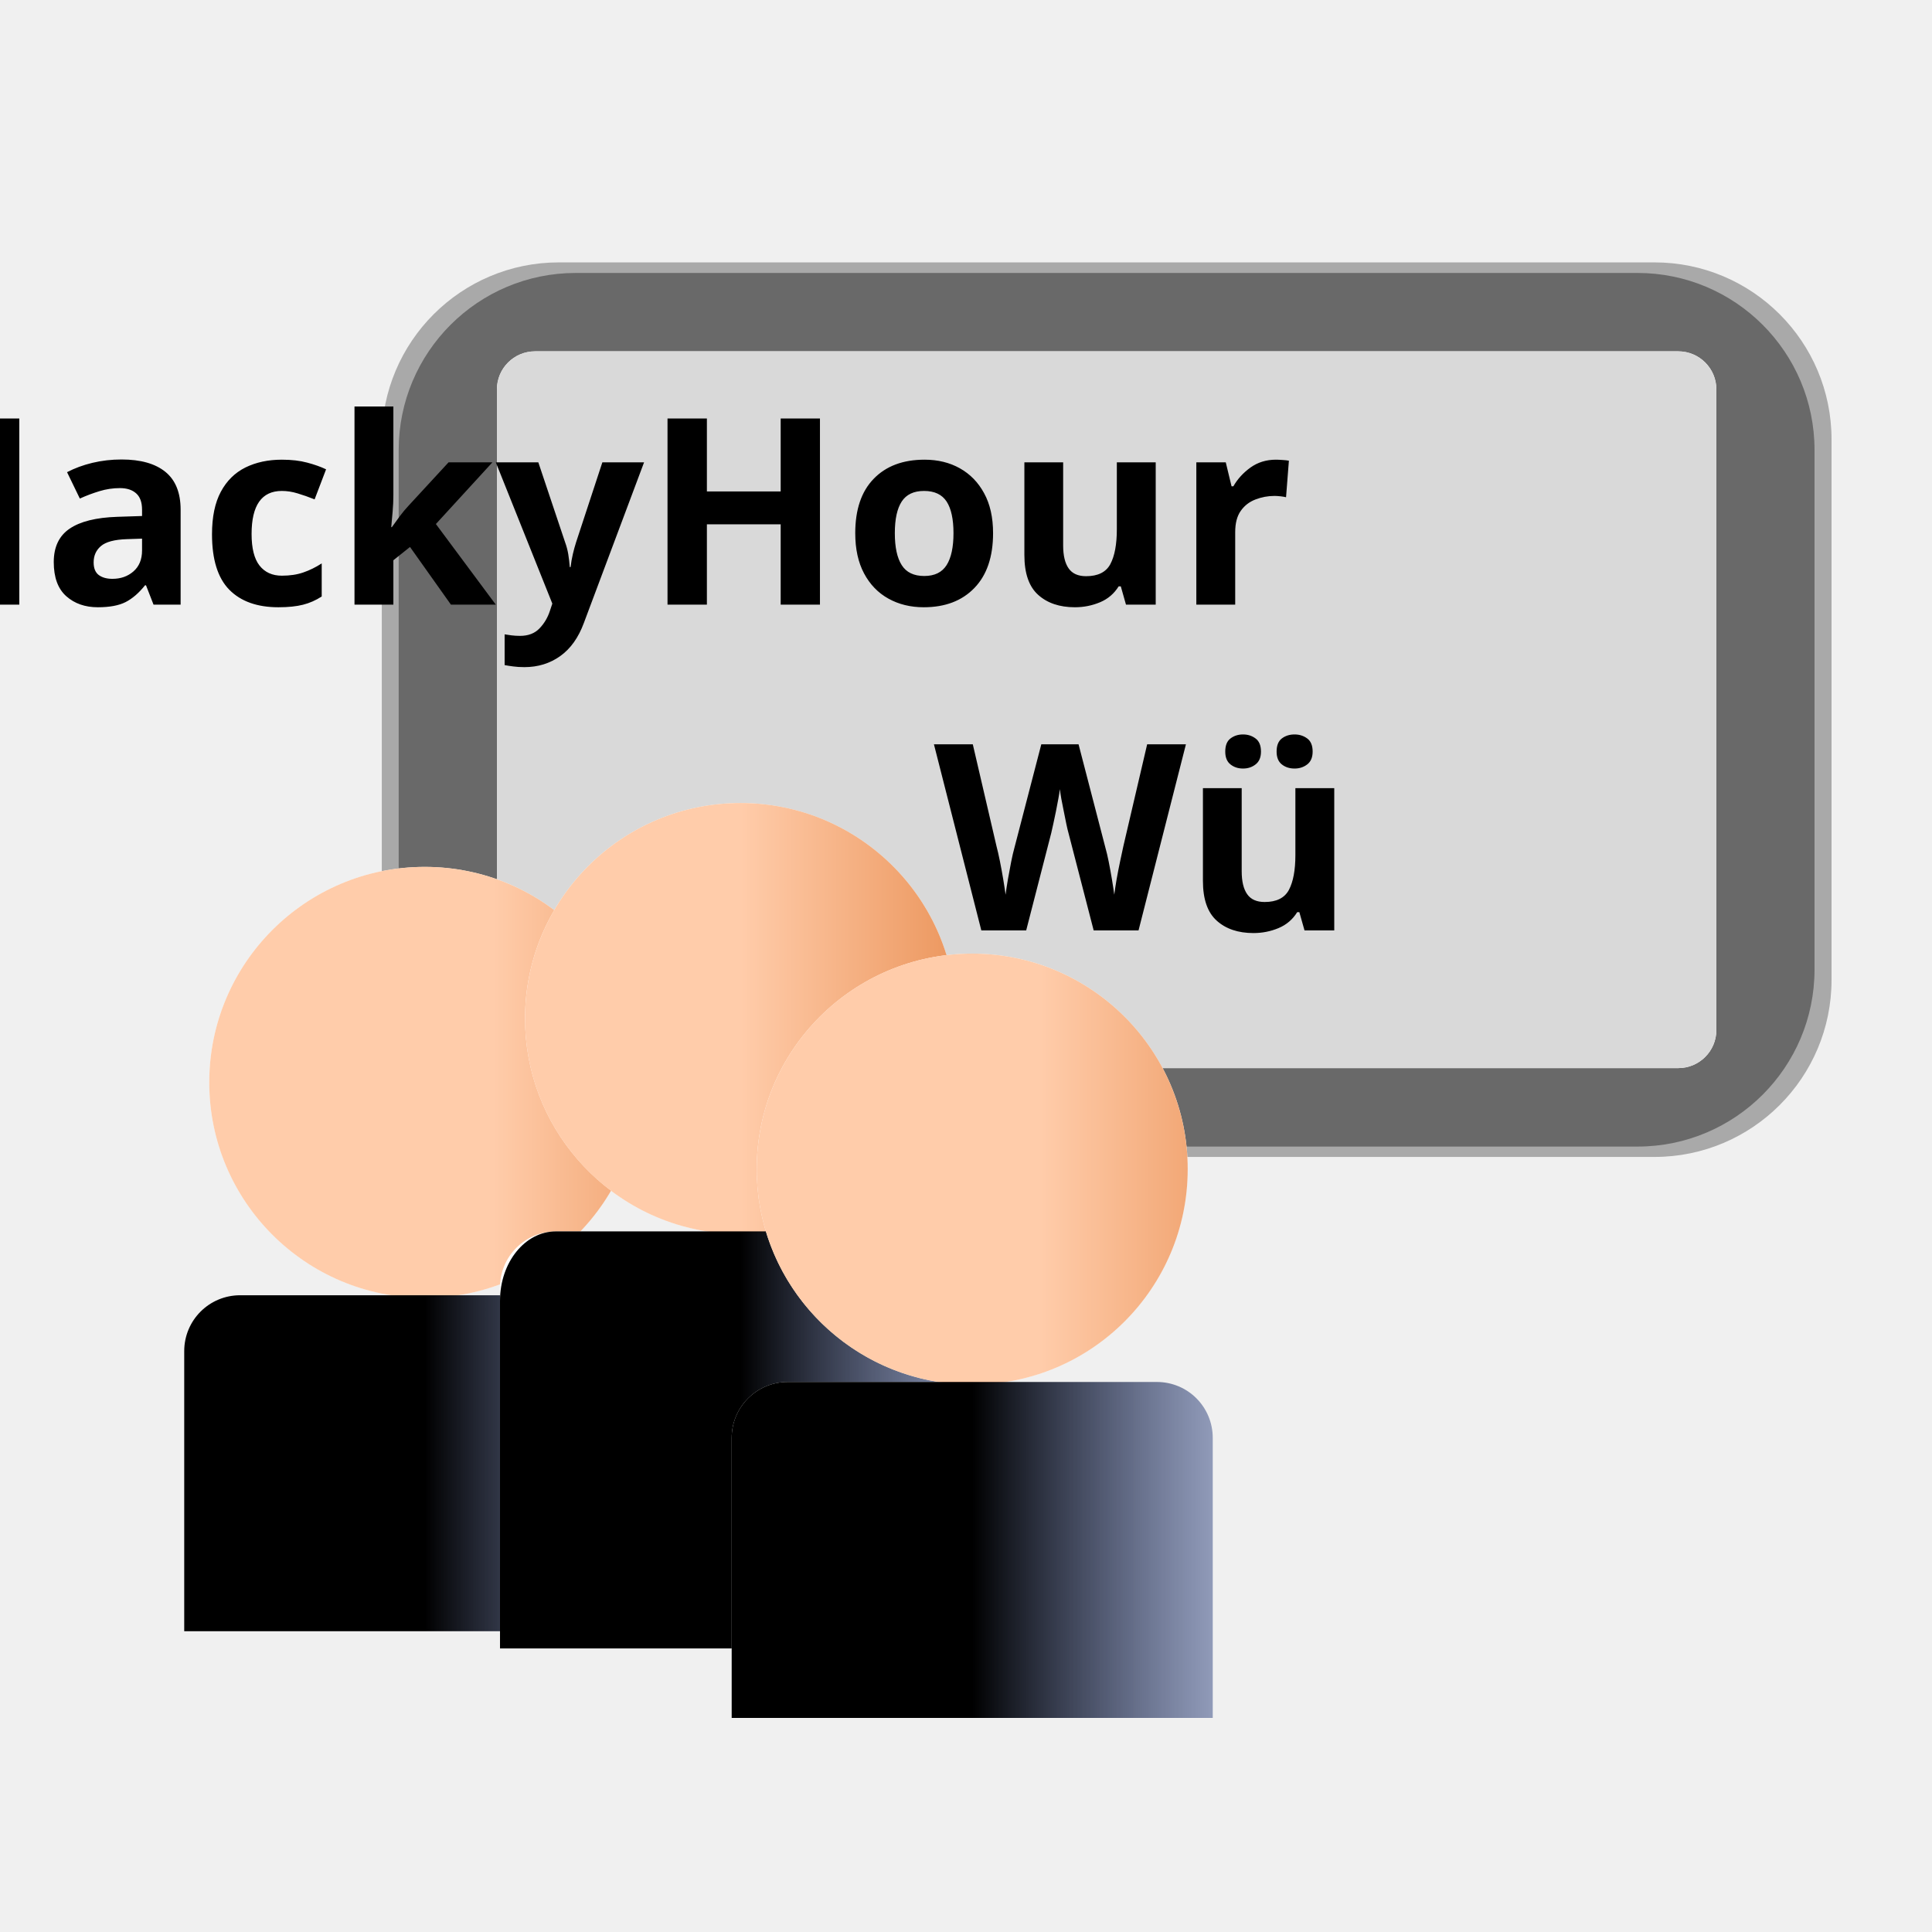
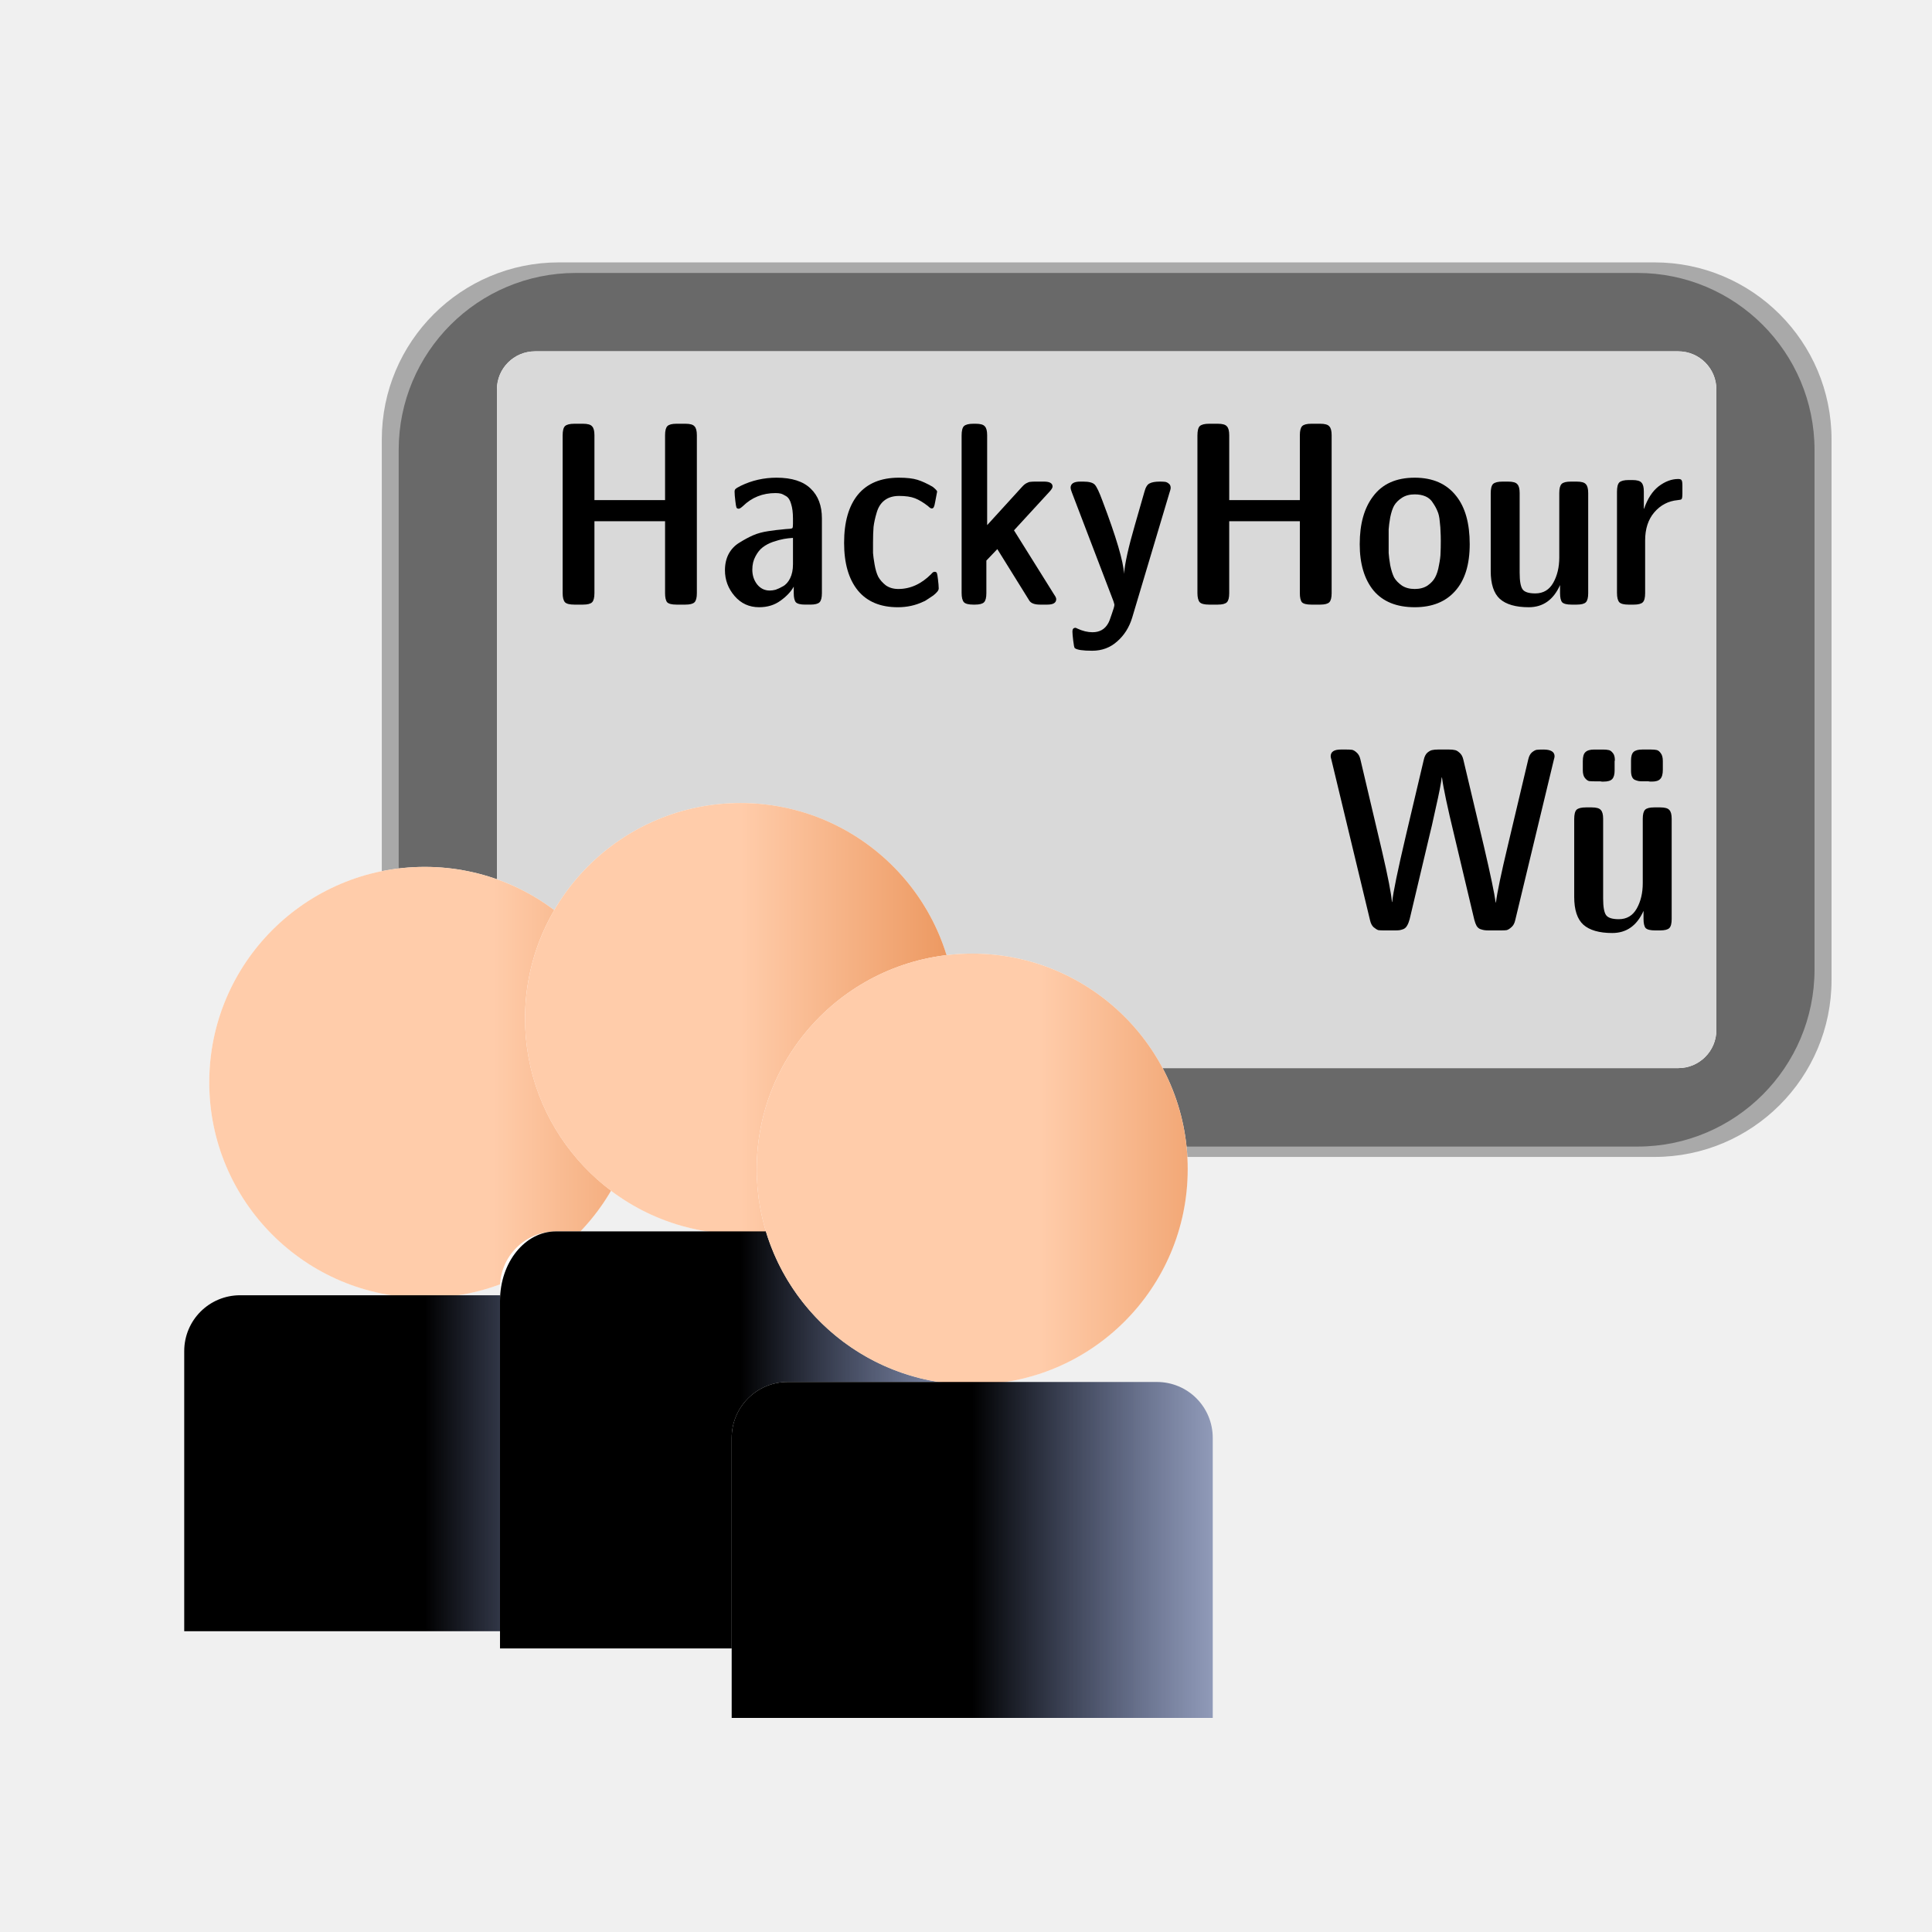
<svg xmlns="http://www.w3.org/2000/svg" xmlns:xlink="http://www.w3.org/1999/xlink" id="svg14040" viewBox="0 0 567.73 567.73" version="1.0" width="567.73" height="567.73">
  <defs id="defs14042">
    <linearGradient id="linearGradient14038" y2="1291.2" gradientUnits="userSpaceOnUse" x2="-302.04" gradientTransform="translate(33.335,10.102)" y1="1291.2" x1="-468.72">
      <stop id="stop13930" style="stop-color:#000000" offset="0" />
      <stop id="stop13932" style="stop-color:#4169e1;stop-opacity:0" offset="1" />
    </linearGradient>
    <linearGradient id="linearGradient14036" y2="1222.1" gradientUnits="userSpaceOnUse" x2="-283.69" y1="1222.1" x1="-520.23" xlink:href="#linearGradient14038">
      <stop id="stop13922" style="stop-color:#ffccaa;stop-opacity:1" offset="0" />
      <stop id="stop13924" style="stop-color:#d45500;stop-opacity:1" offset="1" />
    </linearGradient>
    <linearGradient xlink:href="#linearGradient14038" id="linearGradient4446" gradientUnits="userSpaceOnUse" gradientTransform="translate(33.335,10.102)" x1="-468.72" y1="1291.2" x2="-302.04" y2="1291.2" />
    <linearGradient id="linearGradient14036-7" y2="1222.1" gradientUnits="userSpaceOnUse" x2="-283.69" y1="1222.1" x1="-520.23" xlink:href="#linearGradient14038">
      <stop id="stop13922-8" style="stop-color:#ffccaa;stop-opacity:1" offset="0" />
      <stop id="stop13924-6" style="stop-color:#d45500;stop-opacity:1" offset="1" />
    </linearGradient>
    <linearGradient xlink:href="#linearGradient14038" id="linearGradient4446-4" gradientUnits="userSpaceOnUse" gradientTransform="translate(33.335,10.102)" x1="-468.72" y1="1291.2" x2="-302.04" y2="1291.2" />
    <linearGradient id="linearGradient14036-0" y2="1222.1" gradientUnits="userSpaceOnUse" x2="-283.69" y1="1222.1" x1="-520.23" xlink:href="#linearGradient14038" gradientTransform="matrix(0.3158089,0,0,0.3158089,-240.9102,838.9766)">
      <stop id="stop13922-6" style="stop-color:#ffccaa;stop-opacity:1" offset="0" />
      <stop id="stop13924-8" style="stop-color:#d45500;stop-opacity:1" offset="1" />
    </linearGradient>
    <linearGradient xlink:href="#linearGradient14038" id="linearGradient4446-6" gradientUnits="userSpaceOnUse" gradientTransform="matrix(0.4417278,0,0,0.5483346,-198.1563,568.0552)" x1="-468.72" y1="1291.2" x2="-302.04" y2="1291.2" />
  </defs>
  <g id="layer1" transform="translate(-62.173,-71.352)">
    <g id="g14006" transform="matrix(1.9087,0,0,1.9087,980.87,-1932.7)">
      <g id="g14008" style="fill:#fa8072" transform="matrix(0.1563624,0,0,0.1563624,-219.9202,757.5317)">
        <g id="g14010" transform="matrix(1.2137,0,0,1.1689,485.51,-433.82)">
          <rect id="rect14012" style="fill:#a9a9a9" rx="143.65" ry="149.16" height="753.51" width="1176.1" y="2192.1" x="-1467.7" />
          <rect id="rect14014" style="fill:#696969" rx="143.65" ry="149.16" height="735.88" width="1148.6" y="2201" x="-1454" />
        </g>
        <g id="g14016" transform="matrix(1.1689,0,0,1.1689,-1257.9,-357.95)">
          <g id="g14018" transform="translate(-329.02,-6.2828)">
            <rect id="rect14020" style="fill:#ffffff" rx="32.1" ry="32.1" height="603.76" width="1027.2" y="2208.4" x="393.53" />
            <rect id="rect14022" style="fill:#d9d9d9;fill-opacity:1" rx="32.1" ry="32.1" height="603.76" width="1027.2" y="2208.4" x="393.53" />
          </g>
        </g>
      </g>
      <g id="g14024" transform="translate(56.569,12.122)">
        <g id="g14028" transform="translate(-18.676,-6.8122)">
          <g id="g4440" transform="matrix(0.4417278,0,0,0.4417278,-261.4993,702.941)">
            <path d="m -454.04,1068.9 c -41.46,0 -75.13,33.6 -75.13,75.1 0,37.5 27.57,68.6 63.53,74.2 l -52.75,0 c -10.8,0 -19.5,8.7 -19.5,19.5 l 0,13.7 0,31.2 0,52.7 167.66,0 0,-51.7 0,-32.2 0,-13.7 c 0,-10.8 -8.67,-19.5 -19.47,-19.5 l -52.78,0 c 35.96,-5.6 63.53,-36.7 63.53,-74.2 0,-41.5 -33.63,-75.1 -75.09,-75.1 z" style="fill:#ffffff" id="path14026" transform="translate(18.67603,6.81222)" />
            <g id="g4433">
              <circle id="path14030" style="fill:url(#linearGradient14036);fill-opacity:1" transform="matrix(0.71494,0,0,0.71494,-63.453,330.22)" cx="-520.229" cy="1147.768" r="105.056" />
              <path id="path14032" style="fill:url(#linearGradient4446)" d="m -499.71,1225 c -10.81,0 -19.51,8.7 -19.51,19.5 l 0,13.7 0,31.2 0,52.7 167.67,0 0,-51.7 0,-32.2 0,-13.7 c 0,-10.8 -8.67,-19.5 -19.48,-19.5 l -128.68,0 z" />
            </g>
          </g>
-           <text xml:space="preserve" style="font-style:normal;font-variant:normal;font-weight:600;font-stretch:condensed;font-size:17.834px;line-height:125%;font-family:'CMU Sans Serif Demi Condensed';-inkscape-font-specification:'CMU Sans Serif Demi Condensed, Semi-Bold Condensed';text-align:end;letter-spacing:0px;word-spacing:0px;text-anchor:end;fill:#000000;fill-opacity:1;stroke:none;stroke-width:1px;stroke-linecap:butt;stroke-linejoin:miter;stroke-opacity:1" x="-259.663" y="1137.731" id="text4165">
-             <tspan id="tspan4167" x="-259.663" y="1137.731" style="font-style:normal;font-variant:normal;font-weight:600;font-stretch:condensed;font-size:40.126px;font-family:'CMU Sans Serif Demi Condensed';-inkscape-font-specification:'CMU Sans Serif Demi Condensed, Semi-Bold Condensed';text-align:end;text-anchor:end">HackyHour</tspan>
-             <tspan x="-259.663" y="1187.889" style="font-style:normal;font-variant:normal;font-weight:600;font-stretch:condensed;font-size:40.126px;font-family:'CMU Sans Serif Demi Condensed';-inkscape-font-specification:'CMU Sans Serif Demi Condensed, Semi-Bold Condensed';text-align:end;text-anchor:end" id="tspan4530">Wü</tspan>
-           </text>
+           <g style="font-style:normal;font-variant:normal;font-weight:600;font-stretch:condensed;font-size:17.834px;line-height:125%;font-family:'CMU Sans Serif Demi Condensed';-inkscape-font-specification:'CMU Sans Serif Demi Condensed, Semi-Bold Condensed';text-align:end;letter-spacing:0px;word-spacing:0px;text-anchor:end;fill:#000000;fill-opacity:1;stroke:none;stroke-width:1px;stroke-linecap:butt;stroke-linejoin:miter;stroke-opacity:1" id="text4165">
+             <path d="m -432.591,1135.926 0,-24.236 q 0,-1.083 0.361,-1.444 0.401,-0.361 1.445,-0.361 l 1.324,0 q 1.083,0 1.404,0.401 0.361,0.361 0.361,1.364 l 0,9.991 10.874,0 0,-9.991 q 0,-1.043 0.361,-1.404 0.361,-0.361 1.404,-0.361 l 1.364,0 q 1.083,0 1.404,0.401 0.361,0.361 0.361,1.364 l 0,24.316 q 0,1.043 -0.361,1.404 -0.361,0.361 -1.404,0.361 l -1.364,0 q -1.083,0 -1.445,-0.361 -0.321,-0.401 -0.321,-1.404 l 0,-11.075 -10.874,0 0,11.075 q 0,1.043 -0.361,1.404 -0.361,0.361 -1.404,0.361 l -1.324,0 q -1.083,0 -1.445,-0.361 -0.361,-0.401 -0.361,-1.445 z" style="font-style:normal;font-variant:normal;font-weight:600;font-stretch:condensed;font-size:40.126px;font-family:'CMU Sans Serif Demi Condensed';-inkscape-font-specification:'CMU Sans Serif Demi Condensed, Semi-Bold Condensed';text-align:end;text-anchor:end" id="path4176" />
+             <path d="m -407.603,1132.435 q 0,-1.404 0.562,-2.488 0.602,-1.124 1.685,-1.766 1.083,-0.682 2.087,-1.123 1.003,-0.441 2.367,-0.642 1.364,-0.201 1.966,-0.241 0.602,-0.08 1.364,-0.12 0.321,-0.04 0.361,-0.12 0.08,-0.12 0.08,-0.642 l 0,-0.802 q 0,-1.364 -0.281,-2.247 -0.241,-0.883 -0.762,-1.204 -0.522,-0.321 -0.843,-0.401 -0.321,-0.08 -0.803,-0.08 -2.969,0 -5.016,2.006 -0.441,0.401 -0.642,0.401 -0.281,0 -0.361,-0.201 -0.08,-0.241 -0.161,-0.963 -0.12,-0.963 -0.12,-1.445 0,-0.321 0.161,-0.441 0.161,-0.161 0.803,-0.482 2.568,-1.244 5.497,-1.244 3.531,0 5.257,1.685 1.725,1.645 1.725,4.574 l 0,11.516 q 0,1.043 -0.361,1.404 -0.361,0.361 -1.404,0.361 l -0.803,0 q -1.083,0 -1.445,-0.361 -0.321,-0.401 -0.321,-1.404 l 0,-1.003 q -0.642,1.164 -2.046,2.167 -1.364,1.003 -3.29,1.003 -2.287,0 -3.772,-1.726 -1.485,-1.725 -1.485,-3.972 z m 4.213,-0.08 q 0,1.324 0.762,2.287 0.762,0.923 1.926,0.923 0.401,0 0.883,-0.12 0.482,-0.161 1.124,-0.522 0.682,-0.361 1.124,-1.244 0.441,-0.883 0.441,-2.167 l 0,-4.053 q -0.722,0.04 -1.404,0.161 -0.682,0.12 -1.645,0.441 -0.923,0.321 -1.605,0.843 -0.642,0.481 -1.124,1.404 -0.482,0.883 -0.482,2.046 z" style="font-style:normal;font-variant:normal;font-weight:600;font-stretch:condensed;font-size:40.126px;font-family:'CMU Sans Serif Demi Condensed';-inkscape-font-specification:'CMU Sans Serif Demi Condensed, Semi-Bold Condensed';text-align:end;text-anchor:end" id="path4178" />
+             <path d="m -389.259,1128.221 q 0,-4.815 2.127,-7.423 2.167,-2.608 6.3,-2.608 1.806,0 2.849,0.321 1.043,0.321 2.367,1.083 0.642,0.522 0.682,0.722 0,0.08 -0.281,1.485 -0.12,0.722 -0.241,0.923 -0.08,0.201 -0.321,0.201 -0.201,0 -0.562,-0.361 -1.083,-0.843 -2.006,-1.204 -0.923,-0.361 -2.448,-0.361 -1.364,0 -2.247,0.682 -0.843,0.642 -1.204,1.886 -0.361,1.204 -0.482,2.207 -0.08,1.003 -0.08,2.408 0,0.963 0,1.605 0.04,0.602 0.241,1.766 0.201,1.164 0.562,1.886 0.401,0.722 1.164,1.324 0.803,0.562 1.926,0.562 2.769,0 5.056,-2.287 0.281,-0.361 0.522,-0.361 0.281,0 0.361,0.201 0.08,0.201 0.161,0.923 0.12,0.963 0.12,1.444 0,0.241 -0.241,0.522 -0.241,0.281 -0.602,0.562 -0.361,0.241 -0.722,0.481 -0.321,0.201 -0.562,0.361 l -0.281,0.12 q -1.766,0.843 -3.892,0.843 -4.013,0 -6.139,-2.568 -2.127,-2.608 -2.127,-7.343 z" style="font-style:normal;font-variant:normal;font-weight:600;font-stretch:condensed;font-size:40.126px;font-family:'CMU Sans Serif Demi Condensed';-inkscape-font-specification:'CMU Sans Serif Demi Condensed, Semi-Bold Condensed';text-align:end;text-anchor:end" id="path4180" />
+             <path d="m -371.167,1135.926 0,-24.236 q 0,-1.083 0.361,-1.444 0.401,-0.361 1.445,-0.361 l 0.361,0 q 1.083,0 1.404,0.401 0.361,0.361 0.361,1.364 l 0,13.844 5.377,-5.899 q 0.361,-0.401 0.682,-0.562 0.361,-0.201 0.602,-0.201 0.241,-0.04 0.762,-0.04 l 1.324,0 q 1.324,0 1.324,0.762 0,0.281 -0.482,0.802 l -5.457,5.939 6.22,9.951 q 0.281,0.401 0.281,0.642 0,0.843 -1.364,0.843 l -1.124,0 q -1.244,0 -1.645,-0.602 l -4.936,-7.945 -1.685,1.766 0,5.016 q 0,1.043 -0.361,1.404 -0.361,0.361 -1.404,0.361 l -0.241,0 q -1.083,0 -1.445,-0.361 -0.361,-0.401 -0.361,-1.445 z" style="font-style:normal;font-variant:normal;font-weight:600;font-stretch:condensed;font-size:40.126px;font-family:'CMU Sans Serif Demi Condensed';-inkscape-font-specification:'CMU Sans Serif Demi Condensed, Semi-Bold Condensed';text-align:end;text-anchor:end" id="path4182" />
+             <path d="m -354.391,1119.755 q 0,-0.963 1.485,-0.963 l 0.482,0 q 1.324,0 1.766,0.481 0.441,0.481 1.164,2.448 3.21,8.467 3.33,11.275 0.201,-2.448 1.645,-7.423 l 1.485,-5.176 q 0.281,-1.083 0.803,-1.324 0.522,-0.281 1.565,-0.281 0.562,0 0.843,0.04 0.281,0.04 0.562,0.281 0.281,0.201 0.281,0.682 0,0.161 -0.201,0.762 l -5.738,19.22 q -0.682,2.207 -2.287,3.611 -1.605,1.444 -3.852,1.444 -2.167,0 -2.688,-0.401 -0.12,-0.12 -0.241,-1.164 -0.12,-1.003 -0.12,-1.404 0,-0.562 0.482,-0.562 0.04,0 0.12,0.04 0.08,0.04 0.161,0.08 1.204,0.562 2.327,0.562 1.645,0 2.408,-1.364 0.201,-0.321 0.562,-1.445 0.401,-1.123 0.401,-1.404 0,-0.12 -0.161,-0.602 l -6.38,-16.692 q -0.201,-0.522 -0.201,-0.722 z" style="font-style:normal;font-variant:normal;font-weight:600;font-stretch:condensed;font-size:40.126px;font-family:'CMU Sans Serif Demi Condensed';-inkscape-font-specification:'CMU Sans Serif Demi Condensed, Semi-Bold Condensed';text-align:end;text-anchor:end" id="path4184" />
+             <path d="m -334.862,1135.926 0,-24.236 q 0,-1.083 0.361,-1.444 0.401,-0.361 1.445,-0.361 l 1.324,0 q 1.083,0 1.404,0.401 0.361,0.361 0.361,1.364 l 0,9.991 10.874,0 0,-9.991 q 0,-1.043 0.361,-1.404 0.361,-0.361 1.404,-0.361 l 1.364,0 q 1.083,0 1.404,0.401 0.361,0.361 0.361,1.364 l 0,24.316 q 0,1.043 -0.361,1.404 -0.361,0.361 -1.404,0.361 l -1.364,0 q -1.083,0 -1.445,-0.361 -0.321,-0.401 -0.321,-1.404 l 0,-11.075 -10.874,0 0,11.075 q 0,1.043 -0.361,1.404 -0.361,0.361 -1.404,0.361 l -1.324,0 q -1.083,0 -1.445,-0.361 -0.361,-0.401 -0.361,-1.445 z" style="font-style:normal;font-variant:normal;font-weight:600;font-stretch:condensed;font-size:40.126px;font-family:'CMU Sans Serif Demi Condensed';-inkscape-font-specification:'CMU Sans Serif Demi Condensed, Semi-Bold Condensed';text-align:end;text-anchor:end" id="path4186" />
+             <path d="m -309.875,1128.422 q 0,-4.655 2.046,-7.343 2.127,-2.889 6.42,-2.889 4.173,0 6.38,2.809 2.087,2.608 2.087,7.423 0,4.735 -2.247,7.223 -2.207,2.488 -6.22,2.488 -4.173,0 -6.34,-2.568 -2.127,-2.608 -2.127,-7.142 z m 4.454,-2.287 q 0,0.642 0,1.806 0,1.164 0,1.846 0.04,0.682 0.241,1.886 0.241,1.164 0.602,1.886 0.401,0.682 1.204,1.244 0.803,0.522 1.966,0.522 1.164,0 1.966,-0.522 0.803,-0.562 1.164,-1.244 0.401,-0.722 0.602,-1.886 0.241,-1.204 0.241,-1.886 0.04,-0.682 0.04,-1.846 0,-0.923 -0.04,-1.445 0,-0.562 -0.12,-1.565 -0.08,-1.003 -0.361,-1.605 -0.241,-0.602 -0.682,-1.244 -0.401,-0.682 -1.124,-1.003 -0.722,-0.321 -1.685,-0.321 -1.164,0 -1.966,0.522 -0.803,0.522 -1.204,1.204 -0.361,0.642 -0.602,1.806 -0.201,1.164 -0.241,1.846 z" style="font-style:normal;font-variant:normal;font-weight:600;font-stretch:condensed;font-size:40.126px;font-family:'CMU Sans Serif Demi Condensed';-inkscape-font-specification:'CMU Sans Serif Demi Condensed, Semi-Bold Condensed';text-align:end;text-anchor:end" id="path4188" />
+             <path d="m -289.707,1132.555 0,-11.957 q 0,-1.083 0.361,-1.444 0.401,-0.361 1.445,-0.361 l 0.883,0 q 1.083,0 1.404,0.401 0.361,0.361 0.361,1.364 l 0,12.278 q 0,1.886 0.441,2.528 0.441,0.642 1.966,0.642 1.846,0 2.769,-1.645 0.923,-1.645 0.923,-3.892 l 0,-9.911 q 0,-1.043 0.361,-1.404 0.361,-0.361 1.404,-0.361 l 0.923,0 q 1.083,0 1.404,0.401 0.361,0.361 0.361,1.364 l 0,15.408 q 0,1.043 -0.361,1.404 -0.361,0.361 -1.404,0.361 l -0.803,0 q -1.083,0 -1.445,-0.361 -0.321,-0.401 -0.321,-1.404 l 0,-1.244 q -1.525,3.411 -4.815,3.411 -3.009,0 -4.454,-1.284 -1.404,-1.284 -1.404,-4.293 z" style="font-style:normal;font-variant:normal;font-weight:600;font-stretch:condensed;font-size:40.126px;font-family:'CMU Sans Serif Demi Condensed';-inkscape-font-specification:'CMU Sans Serif Demi Condensed, Semi-Bold Condensed';text-align:end;text-anchor:end" id="path4190" />
+             <path d="m -270.269,1135.926 0,-15.569 q 0,-1.083 0.361,-1.444 0.401,-0.361 1.445,-0.361 l 0.562,0 q 1.083,0 1.404,0.401 0.361,0.361 0.361,1.364 l 0,2.648 0.04,0 q 0.803,-2.327 2.247,-3.451 1.485,-1.123 3.009,-1.123 0.441,0 0.522,0.201 0.12,0.161 0.12,0.843 l 0,1.164 q 0,0.722 -0.12,0.883 -0.08,0.12 -0.602,0.161 -2.167,0.201 -3.611,1.886 -1.404,1.645 -1.404,4.334 l 0,8.105 q 0,1.043 -0.361,1.404 -0.361,0.361 -1.404,0.361 l -0.762,0 q -1.083,0 -1.445,-0.361 -0.361,-0.401 -0.361,-1.445 z" style="font-style:normal;font-variant:normal;font-weight:600;font-stretch:condensed;font-size:40.126px;font-family:'CMU Sans Serif Demi Condensed';-inkscape-font-specification:'CMU Sans Serif Demi Condensed, Semi-Bold Condensed';text-align:end;text-anchor:end" id="path4192" />
+             <path d="m -314.347,1161.084 q 0,-1.043 1.565,-1.043 l 0.843,0 q 0.522,0 0.843,0.04 0.321,0.04 0.722,0.401 0.441,0.361 0.602,1.083 l 3.33,14.124 q 1.364,5.858 1.525,7.825 l 0.04,0 q 0.201,-2.127 2.127,-10.312 l 2.729,-11.556 q 0.161,-0.762 0.562,-1.123 0.441,-0.361 0.762,-0.401 0.321,-0.08 0.883,-0.08 l 1.725,0 q 0.522,0 0.843,0.08 0.321,0.04 0.722,0.401 0.441,0.361 0.602,1.083 l 3.17,13.362 q 1.525,6.541 1.806,8.627 l 0.04,0 q 0.281,-2.287 1.846,-8.828 l 3.13,-13.201 q 0.161,-0.722 0.562,-1.083 0.441,-0.361 0.762,-0.401 0.361,-0.04 1.003,-0.04 1.725,0 1.725,1.043 0,0.161 -0.12,0.562 l -5.939,24.677 q -0.161,0.722 -0.602,1.083 -0.401,0.361 -0.722,0.441 -0.281,0.04 -0.843,0.04 l -1.926,0 q -0.441,0 -0.682,-0.04 -0.241,-0.04 -0.602,-0.161 -0.321,-0.12 -0.562,-0.481 -0.201,-0.361 -0.361,-0.963 l -3.09,-13.001 q -1.565,-6.46 -1.886,-8.908 l -0.04,0 q -0.161,1.405 -0.923,4.735 -0.722,3.33 -0.923,4.053 l -3.09,13.041 q -0.161,0.602 -0.401,1.003 -0.201,0.361 -0.562,0.522 -0.321,0.12 -0.562,0.161 -0.241,0.04 -0.682,0.04 l -1.725,0 q -0.562,0 -0.883,-0.04 -0.281,-0.08 -0.722,-0.441 -0.401,-0.361 -0.562,-1.083 l -5.939,-24.677 q -0.12,-0.401 -0.12,-0.562 z" style="font-style:normal;font-variant:normal;font-weight:600;font-stretch:condensed;font-size:40.126px;font-family:'CMU Sans Serif Demi Condensed';-inkscape-font-specification:'CMU Sans Serif Demi Condensed, Semi-Bold Condensed';text-align:end;text-anchor:end" id="path4194" />
+             <path d="m -276.854,1182.713 0,-11.958 q 0,-1.083 0.361,-1.444 0.401,-0.361 1.445,-0.361 l 0.883,0 q 1.083,0 1.404,0.401 0.361,0.361 0.361,1.364 l 0,12.278 q 0,1.886 0.441,2.528 0.441,0.642 1.966,0.642 1.846,0 2.769,-1.645 0.923,-1.645 0.923,-3.892 l 0,-9.911 q 0,-1.043 0.361,-1.404 0.361,-0.361 1.404,-0.361 l 0.923,0 q 1.083,0 1.404,0.401 0.361,0.361 0.361,1.364 l 0,15.408 q 0,1.043 -0.361,1.404 -0.361,0.361 -1.404,0.361 l -0.803,0 q -1.083,0 -1.445,-0.361 -0.321,-0.401 -0.321,-1.404 l 0,-1.244 q -1.525,3.411 -4.815,3.411 -3.009,0 -4.454,-1.284 -1.404,-1.284 -1.404,-4.293 z m 1.324,-19.501 0,-1.404 q 0,-1.003 0.401,-1.364 0.401,-0.401 1.364,-0.401 l 1.324,0 q 0.562,0 0.883,0.08 0.321,0.04 0.642,0.441 0.321,0.361 0.321,1.123 0,0.04 -0.04,0.161 0,0.12 0,0.201 l 0,1.244 q 0,0.883 -0.361,1.284 -0.361,0.401 -1.324,0.401 -0.08,0 -0.281,0 -0.161,-0.04 -0.241,-0.04 l -0.843,0 q -0.562,0 -0.883,-0.04 -0.321,-0.08 -0.642,-0.481 -0.321,-0.401 -0.321,-1.204 z m 7.423,0.08 0,-1.565 q 0,-0.963 0.401,-1.324 0.401,-0.361 1.324,-0.361 l 1.364,0 q 0.562,0 0.883,0.08 0.321,0.08 0.602,0.481 0.321,0.401 0.321,1.204 l 0,1.364 q 0,1.003 -0.401,1.404 -0.361,0.401 -1.284,0.401 -0.08,0 -0.281,0 -0.161,-0.04 -0.241,-0.04 l -0.883,0 q -0.401,0 -0.642,-0.04 -0.201,-0.04 -0.522,-0.161 -0.321,-0.12 -0.482,-0.481 -0.161,-0.361 -0.161,-0.963 z" style="font-style:normal;font-variant:normal;font-weight:600;font-stretch:condensed;font-size:40.126px;font-family:'CMU Sans Serif Demi Condensed';-inkscape-font-specification:'CMU Sans Serif Demi Condensed, Semi-Bold Condensed';text-align:end;text-anchor:end" id="path4196" />
+           </g>
          <path id="path14026-4" style="fill:#ffffff" d="m -405.194,1168.281 c -18.314,0 -33.187,14.842 -33.187,33.174 0,16.565 12.178,30.302 28.063,32.776 l -23.301,0 c -4.771,0 -8.614,3.843 -8.614,8.614 l 0,6.052 0,13.782 0,23.279 74.06,0 0,-22.837 0,-14.224 0,-6.052 c 0,-4.771 -3.83,-8.614 -8.6,-8.614 l -23.314,0 c 15.885,-2.474 28.063,-16.211 28.063,-32.776 0,-18.332 -14.855,-33.174 -33.169,-33.174 z" />
          <circle id="path14030-5" style="fill:url(#linearGradient14036-0);fill-opacity:1" cx="-405.203" cy="1201.452" r="33.178" />
          <path id="path14032-0" style="fill:url(#linearGradient4446-6)" d="m -433.617,1234.226 c -4.775,0 -8.618,4.771 -8.618,10.693 l 0,7.512 0,17.108 0,28.897 74.064,0 0,-28.349 0,-17.656 0,-7.512 c 0,-5.922 -3.83,-10.693 -8.605,-10.693 l -56.842,0 z" />
          <g id="g4440-3" transform="matrix(0.4417278,0,0,0.4417278,-177.2137,716.2932)">
            <path d="m -454.04,1068.9 c -41.46,0 -75.13,33.6 -75.13,75.1 0,37.5 27.57,68.6 63.53,74.2 l -52.75,0 c -10.8,0 -19.5,8.7 -19.5,19.5 l 0,13.7 0,31.2 0,52.7 167.66,0 0,-51.7 0,-32.2 0,-13.7 c 0,-10.8 -8.67,-19.5 -19.47,-19.5 l -52.78,0 c 35.96,-5.6 63.53,-36.7 63.53,-74.2 0,-41.5 -33.63,-75.1 -75.09,-75.1 z" style="fill:#ffffff" id="path14026-1" transform="translate(18.67603,6.81222)" />
            <g id="g4433-4">
              <circle id="path14030-9" style="fill:url(#linearGradient14036-7);fill-opacity:1" transform="matrix(0.71494,0,0,0.71494,-63.453,330.22)" cx="-520.229" cy="1147.768" r="105.056" />
              <path id="path14032-2" style="fill:url(#linearGradient4446-4)" d="m -499.71,1225 c -10.81,0 -19.51,8.7 -19.51,19.5 l 0,13.7 0,31.2 0,52.7 167.67,0 0,-51.7 0,-32.2 0,-13.7 c 0,-10.8 -8.67,-19.5 -19.48,-19.5 l -128.68,0 z" />
            </g>
          </g>
        </g>
      </g>
    </g>
  </g>
</svg>
